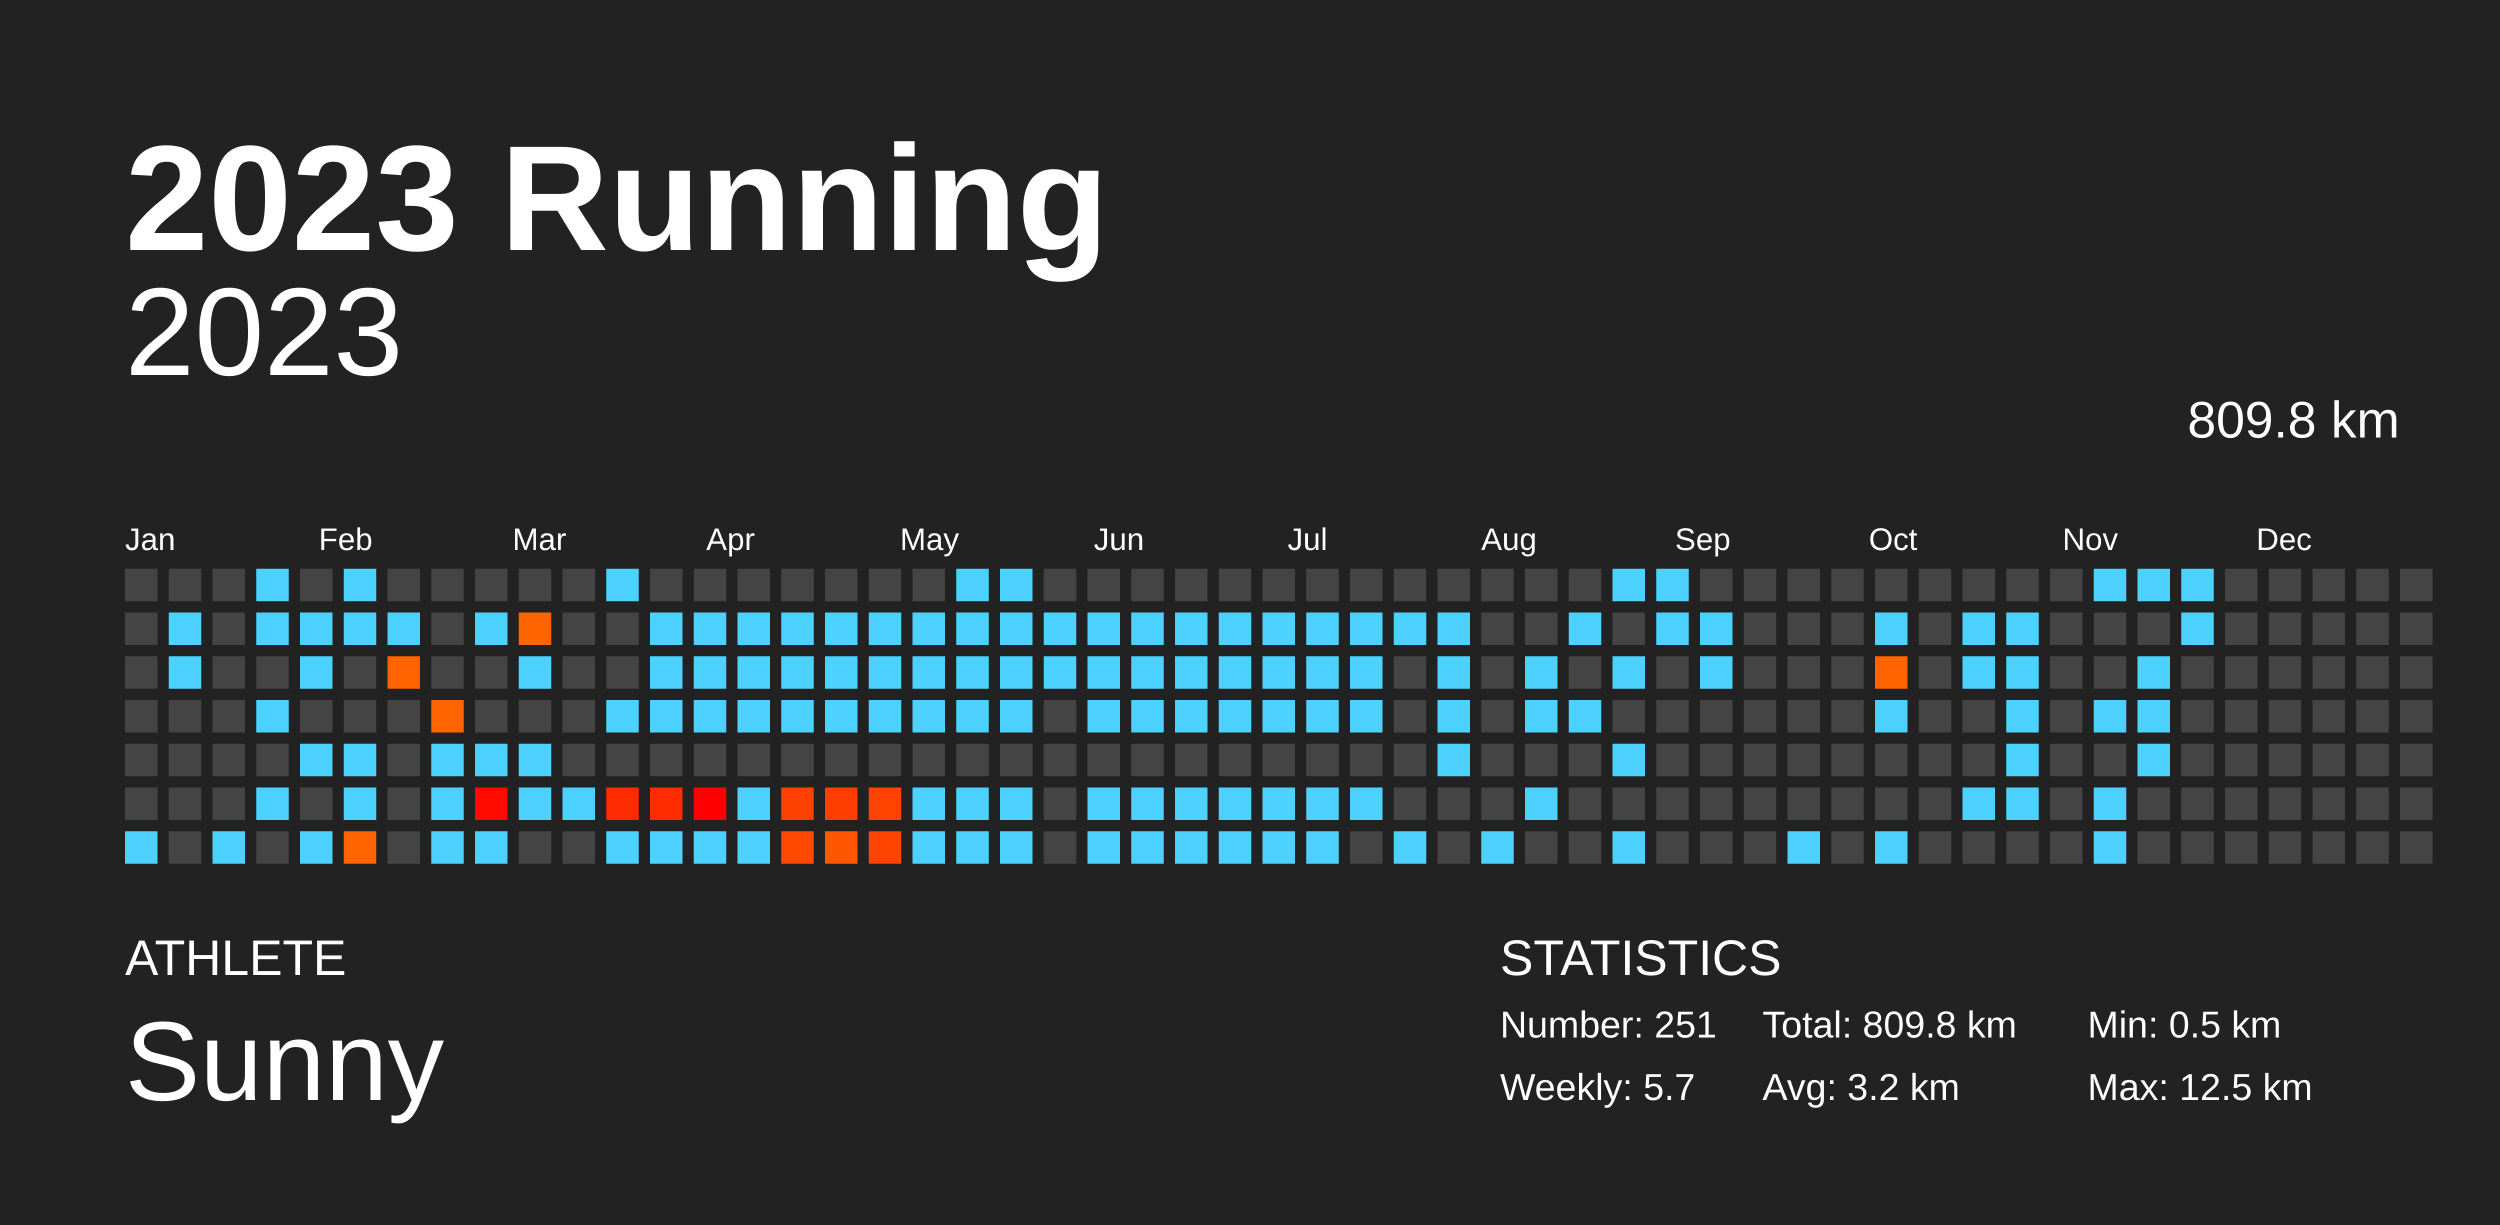
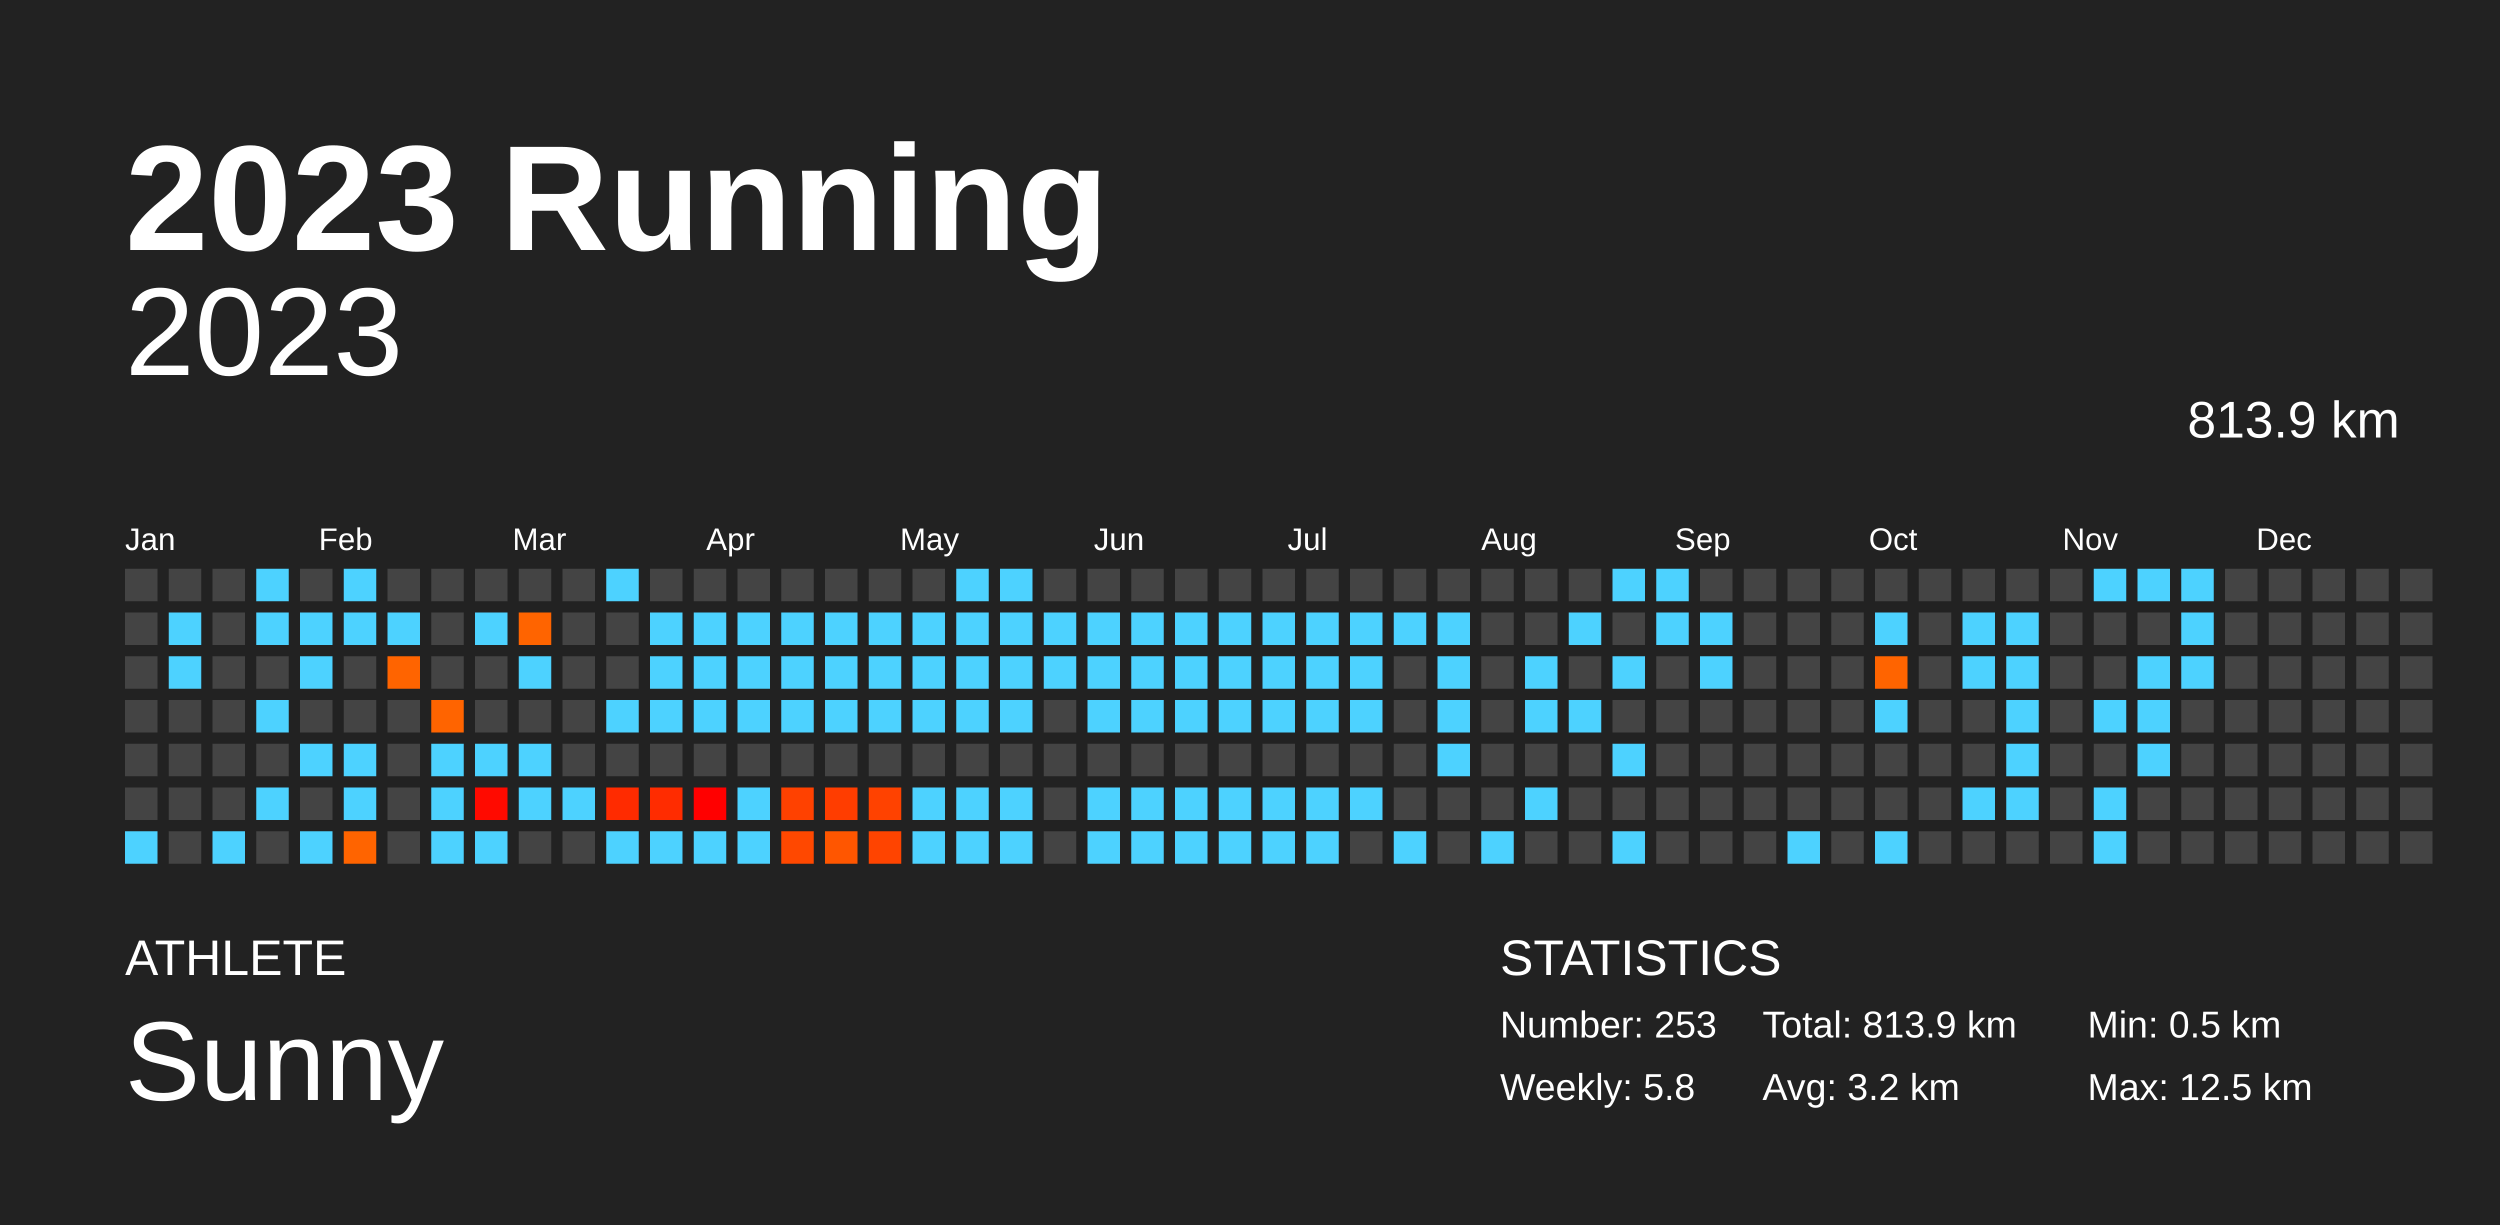
<svg xmlns="http://www.w3.org/2000/svg" baseProfile="full" height="98mm" version="1.1" viewBox="0,0,200,98" width="200mm">
  <defs />
  <rect fill="#222222" height="98" width="200" x="0" y="0" />
  <text fill="#FFFFFF" style="font-size:12px; font-family:Arial; font-weight:bold;" x="10" y="20">2023 Running</text>
  <text fill="#FFFFFF" style="font-size:4px; font-family:Arial" x="10" y="78">ATHLETE</text>
  <text fill="#FFFFFF" style="font-size:9px; font-family:Arial" x="10" y="88">Sunny</text>
  <text fill="#FFFFFF" style="font-size:4px; font-family:Arial" x="120" y="78">STATISTICS</text>
-   <text fill="#FFFFFF" style="font-size:3px; font-family:Arial" x="120" y="83">Number: 251</text>
-   <text fill="#FFFFFF" style="font-size:3px; font-family:Arial" x="120" y="88">Weekly: 5.7</text>
-   <text fill="#FFFFFF" style="font-size:3px; font-family:Arial" x="141" y="83">Total: 809.8 km</text>
+   <text fill="#FFFFFF" style="font-size:3px; font-family:Arial" x="120" y="83">Number: 253</text>
+   <text fill="#FFFFFF" style="font-size:3px; font-family:Arial" x="120" y="88">Weekly: 5.8</text>
+   <text fill="#FFFFFF" style="font-size:3px; font-family:Arial" x="141" y="83">Total: 813.9 km</text>
  <text fill="#FFFFFF" style="font-size:3px; font-family:Arial" x="141" y="88">Avg: 3.2 km</text>
  <text fill="#FFFFFF" style="font-size:3px; font-family:Arial" x="167" y="83">Min: 0.5 km</text>
  <text fill="#FFFFFF" style="font-size:3px; font-family:Arial" x="167" y="88">Max: 12.5 km</text>
  <text alignment-baseline="hanging" fill="#FFFFFF" style="font-size:10.0px; font-family:Arial;" x="10" y="30">2023</text>
-   <text alignment-baseline="hanging" fill="#FFFFFF" style="font-size:4.125px; font-family:Arial;" x="175" y="35">809.8 km</text>
+   <text alignment-baseline="hanging" fill="#FFFFFF" style="font-size:4.125px; font-family:Arial;" x="175" y="35">813.9 km</text>
  <text fill="#FFFFFF" style="font-size:2.5px; font-family:Arial" x="10.0" y="44">Jan</text>
  <text fill="#FFFFFF" style="font-size:2.5px; font-family:Arial" x="25.5" y="44">Feb</text>
  <text fill="#FFFFFF" style="font-size:2.5px; font-family:Arial" x="41.0" y="44">Mar</text>
  <text fill="#FFFFFF" style="font-size:2.5px; font-family:Arial" x="56.5" y="44">Apr</text>
  <text fill="#FFFFFF" style="font-size:2.5px; font-family:Arial" x="72.0" y="44">May</text>
  <text fill="#FFFFFF" style="font-size:2.5px; font-family:Arial" x="87.5" y="44">Jun</text>
  <text fill="#FFFFFF" style="font-size:2.5px; font-family:Arial" x="103.0" y="44">Jul</text>
  <text fill="#FFFFFF" style="font-size:2.5px; font-family:Arial" x="118.5" y="44">Aug</text>
  <text fill="#FFFFFF" style="font-size:2.5px; font-family:Arial" x="134.0" y="44">Sep</text>
  <text fill="#FFFFFF" style="font-size:2.5px; font-family:Arial" x="149.5" y="44">Oct</text>
  <text fill="#FFFFFF" style="font-size:2.5px; font-family:Arial" x="165.0" y="44">Nov</text>
  <text fill="#FFFFFF" style="font-size:2.5px; font-family:Arial" x="180.5" y="44">Dec</text>
  <rect fill="#444444" height="2.6" width="2.6" x="10.0" y="45.5" />
  <rect fill="#444444" height="2.6" width="2.6" x="10.0" y="49.0" />
  <rect fill="#444444" height="2.6" width="2.6" x="10.0" y="52.5" />
  <rect fill="#444444" height="2.6" width="2.6" x="10.0" y="56.0" />
  <rect fill="#444444" height="2.6" width="2.6" x="10.0" y="59.5" />
  <rect fill="#444444" height="2.6" width="2.6" x="10.0" y="63.0" />
  <rect fill="#4dd2ff" height="2.6" width="2.6" x="10.0" y="66.5" />
  <rect fill="#444444" height="2.6" width="2.6" x="13.5" y="45.5" />
  <rect fill="#4dd2ff" height="2.6" width="2.6" x="13.5" y="49.0" />
  <rect fill="#4dd2ff" height="2.6" width="2.6" x="13.5" y="52.5" />
  <rect fill="#444444" height="2.6" width="2.6" x="13.5" y="56.0" />
  <rect fill="#444444" height="2.6" width="2.6" x="13.5" y="59.5" />
  <rect fill="#444444" height="2.6" width="2.6" x="13.5" y="63.0" />
  <rect fill="#444444" height="2.6" width="2.6" x="13.5" y="66.5" />
  <rect fill="#444444" height="2.6" width="2.6" x="17.0" y="45.5" />
  <rect fill="#444444" height="2.6" width="2.6" x="17.0" y="49.0" />
  <rect fill="#444444" height="2.6" width="2.6" x="17.0" y="52.5" />
  <rect fill="#444444" height="2.6" width="2.6" x="17.0" y="56.0" />
  <rect fill="#444444" height="2.6" width="2.6" x="17.0" y="59.5" />
  <rect fill="#444444" height="2.6" width="2.6" x="17.0" y="63.0" />
  <rect fill="#4dd2ff" height="2.6" width="2.6" x="17.0" y="66.5" />
  <rect fill="#4dd2ff" height="2.6" width="2.6" x="20.5" y="45.5" />
  <rect fill="#4dd2ff" height="2.6" width="2.6" x="20.5" y="49.0" />
  <rect fill="#444444" height="2.6" width="2.6" x="20.5" y="52.5" />
  <rect fill="#4dd2ff" height="2.6" width="2.6" x="20.5" y="56.0" />
  <rect fill="#444444" height="2.6" width="2.6" x="20.5" y="59.5" />
  <rect fill="#4dd2ff" height="2.6" width="2.6" x="20.5" y="63.0" />
  <rect fill="#444444" height="2.6" width="2.6" x="20.5" y="66.5" />
  <rect fill="#444444" height="2.6" width="2.6" x="24.0" y="45.5" />
  <rect fill="#4dd2ff" height="2.6" width="2.6" x="24.0" y="49.0" />
  <rect fill="#4dd2ff" height="2.6" width="2.6" x="24.0" y="52.5" />
  <rect fill="#444444" height="2.6" width="2.6" x="24.0" y="56.0" />
  <rect fill="#4dd2ff" height="2.6" width="2.6" x="24.0" y="59.5" />
  <rect fill="#444444" height="2.6" width="2.6" x="24.0" y="63.0" />
  <rect fill="#4dd2ff" height="2.6" width="2.6" x="24.0" y="66.5" />
  <rect fill="#4dd2ff" height="2.6" width="2.6" x="27.5" y="45.5" />
  <rect fill="#4dd2ff" height="2.6" width="2.6" x="27.5" y="49.0" />
  <rect fill="#444444" height="2.6" width="2.6" x="27.5" y="52.5" />
  <rect fill="#444444" height="2.6" width="2.6" x="27.5" y="56.0" />
  <rect fill="#4dd2ff" height="2.6" width="2.6" x="27.5" y="59.5" />
  <rect fill="#4dd2ff" height="2.6" width="2.6" x="27.5" y="63.0" />
  <rect fill="#ff6400" height="2.6" width="2.6" x="27.5" y="66.5" />
  <rect fill="#444444" height="2.6" width="2.6" x="31.0" y="45.5" />
  <rect fill="#4dd2ff" height="2.6" width="2.6" x="31.0" y="49.0" />
  <rect fill="#ff6400" height="2.6" width="2.6" x="31.0" y="52.5" />
  <rect fill="#444444" height="2.6" width="2.6" x="31.0" y="56.0" />
  <rect fill="#444444" height="2.6" width="2.6" x="31.0" y="59.5" />
  <rect fill="#444444" height="2.6" width="2.6" x="31.0" y="63.0" />
  <rect fill="#444444" height="2.6" width="2.6" x="31.0" y="66.5" />
  <rect fill="#444444" height="2.6" width="2.6" x="34.5" y="45.5" />
  <rect fill="#444444" height="2.6" width="2.6" x="34.5" y="49.0" />
  <rect fill="#444444" height="2.6" width="2.6" x="34.5" y="52.5" />
  <rect fill="#ff6400" height="2.6" width="2.6" x="34.5" y="56.0" />
  <rect fill="#4dd2ff" height="2.6" width="2.6" x="34.5" y="59.5" />
  <rect fill="#4dd2ff" height="2.6" width="2.6" x="34.5" y="63.0" />
  <rect fill="#4dd2ff" height="2.6" width="2.6" x="34.5" y="66.5" />
  <rect fill="#444444" height="2.6" width="2.6" x="38.0" y="45.5" />
  <rect fill="#4dd2ff" height="2.6" width="2.6" x="38.0" y="49.0" />
  <rect fill="#444444" height="2.6" width="2.6" x="38.0" y="52.5" />
  <rect fill="#444444" height="2.6" width="2.6" x="38.0" y="56.0" />
  <rect fill="#4dd2ff" height="2.6" width="2.6" x="38.0" y="59.5" />
  <rect fill="#ff0a00" height="2.6" width="2.6" x="38.0" y="63.0" />
  <rect fill="#4dd2ff" height="2.6" width="2.6" x="38.0" y="66.5" />
  <rect fill="#444444" height="2.6" width="2.6" x="41.5" y="45.5" />
  <rect fill="#ff6400" height="2.6" width="2.6" x="41.5" y="49.0" />
  <rect fill="#4dd2ff" height="2.6" width="2.6" x="41.5" y="52.5" />
  <rect fill="#444444" height="2.6" width="2.6" x="41.5" y="56.0" />
  <rect fill="#4dd2ff" height="2.6" width="2.6" x="41.5" y="59.5" />
  <rect fill="#4dd2ff" height="2.6" width="2.6" x="41.5" y="63.0" />
  <rect fill="#444444" height="2.6" width="2.6" x="41.5" y="66.5" />
  <rect fill="#444444" height="2.6" width="2.6" x="45.0" y="45.5" />
  <rect fill="#444444" height="2.6" width="2.6" x="45.0" y="49.0" />
  <rect fill="#444444" height="2.6" width="2.6" x="45.0" y="52.5" />
  <rect fill="#444444" height="2.6" width="2.6" x="45.0" y="56.0" />
  <rect fill="#444444" height="2.6" width="2.6" x="45.0" y="59.5" />
  <rect fill="#4dd2ff" height="2.6" width="2.6" x="45.0" y="63.0" />
  <rect fill="#444444" height="2.6" width="2.6" x="45.0" y="66.5" />
  <rect fill="#4dd2ff" height="2.6" width="2.6" x="48.5" y="45.5" />
  <rect fill="#444444" height="2.6" width="2.6" x="48.5" y="49.0" />
  <rect fill="#444444" height="2.6" width="2.6" x="48.5" y="52.5" />
  <rect fill="#4dd2ff" height="2.6" width="2.6" x="48.5" y="56.0" />
  <rect fill="#444444" height="2.6" width="2.6" x="48.5" y="59.5" />
  <rect fill="#ff2b00" height="2.6" width="2.6" x="48.5" y="63.0" />
  <rect fill="#4dd2ff" height="2.6" width="2.6" x="48.5" y="66.5" />
  <rect fill="#444444" height="2.6" width="2.6" x="52.0" y="45.5" />
  <rect fill="#4dd2ff" height="2.6" width="2.6" x="52.0" y="49.0" />
  <rect fill="#4dd2ff" height="2.6" width="2.6" x="52.0" y="52.5" />
  <rect fill="#4dd2ff" height="2.6" width="2.6" x="52.0" y="56.0" />
  <rect fill="#444444" height="2.6" width="2.6" x="52.0" y="59.5" />
  <rect fill="#ff2c00" height="2.6" width="2.6" x="52.0" y="63.0" />
  <rect fill="#4dd2ff" height="2.6" width="2.6" x="52.0" y="66.5" />
  <rect fill="#444444" height="2.6" width="2.6" x="55.5" y="45.5" />
  <rect fill="#4dd2ff" height="2.6" width="2.6" x="55.5" y="49.0" />
  <rect fill="#4dd2ff" height="2.6" width="2.6" x="55.5" y="52.5" />
  <rect fill="#4dd2ff" height="2.6" width="2.6" x="55.5" y="56.0" />
  <rect fill="#444444" height="2.6" width="2.6" x="55.5" y="59.5" />
  <rect fill="#ff0000" height="2.6" width="2.6" x="55.5" y="63.0" />
  <rect fill="#4dd2ff" height="2.6" width="2.6" x="55.5" y="66.5" />
  <rect fill="#444444" height="2.6" width="2.6" x="59.0" y="45.5" />
  <rect fill="#4dd2ff" height="2.6" width="2.6" x="59.0" y="49.0" />
  <rect fill="#4dd2ff" height="2.6" width="2.6" x="59.0" y="52.5" />
  <rect fill="#4dd2ff" height="2.6" width="2.6" x="59.0" y="56.0" />
  <rect fill="#444444" height="2.6" width="2.6" x="59.0" y="59.5" />
  <rect fill="#4dd2ff" height="2.6" width="2.6" x="59.0" y="63.0" />
  <rect fill="#4dd2ff" height="2.6" width="2.6" x="59.0" y="66.5" />
  <rect fill="#444444" height="2.6" width="2.6" x="62.5" y="45.5" />
  <rect fill="#4dd2ff" height="2.6" width="2.6" x="62.5" y="49.0" />
  <rect fill="#4dd2ff" height="2.6" width="2.6" x="62.5" y="52.5" />
  <rect fill="#4dd2ff" height="2.6" width="2.6" x="62.5" y="56.0" />
  <rect fill="#444444" height="2.6" width="2.6" x="62.5" y="59.5" />
  <rect fill="#ff4100" height="2.6" width="2.6" x="62.5" y="63.0" />
  <rect fill="#ff4800" height="2.6" width="2.6" x="62.5" y="66.5" />
  <rect fill="#444444" height="2.6" width="2.6" x="66.0" y="45.5" />
  <rect fill="#4dd2ff" height="2.6" width="2.6" x="66.0" y="49.0" />
  <rect fill="#4dd2ff" height="2.6" width="2.6" x="66.0" y="52.5" />
  <rect fill="#4dd2ff" height="2.6" width="2.6" x="66.0" y="56.0" />
  <rect fill="#444444" height="2.6" width="2.6" x="66.0" y="59.5" />
  <rect fill="#ff3d00" height="2.6" width="2.6" x="66.0" y="63.0" />
  <rect fill="#ff5600" height="2.6" width="2.6" x="66.0" y="66.5" />
  <rect fill="#444444" height="2.6" width="2.6" x="69.5" y="45.5" />
  <rect fill="#4dd2ff" height="2.6" width="2.6" x="69.5" y="49.0" />
  <rect fill="#4dd2ff" height="2.6" width="2.6" x="69.5" y="52.5" />
  <rect fill="#4dd2ff" height="2.6" width="2.6" x="69.5" y="56.0" />
  <rect fill="#444444" height="2.6" width="2.6" x="69.5" y="59.5" />
  <rect fill="#ff4200" height="2.6" width="2.6" x="69.5" y="63.0" />
  <rect fill="#ff4400" height="2.6" width="2.6" x="69.5" y="66.5" />
  <rect fill="#444444" height="2.6" width="2.6" x="73.0" y="45.5" />
  <rect fill="#4dd2ff" height="2.6" width="2.6" x="73.0" y="49.0" />
  <rect fill="#4dd2ff" height="2.6" width="2.6" x="73.0" y="52.5" />
  <rect fill="#4dd2ff" height="2.6" width="2.6" x="73.0" y="56.0" />
  <rect fill="#444444" height="2.6" width="2.6" x="73.0" y="59.5" />
  <rect fill="#4dd2ff" height="2.6" width="2.6" x="73.0" y="63.0" />
  <rect fill="#4dd2ff" height="2.6" width="2.6" x="73.0" y="66.5" />
  <rect fill="#4dd2ff" height="2.6" width="2.6" x="76.5" y="45.5" />
  <rect fill="#4dd2ff" height="2.6" width="2.6" x="76.5" y="49.0" />
  <rect fill="#4dd2ff" height="2.6" width="2.6" x="76.5" y="52.5" />
  <rect fill="#4dd2ff" height="2.6" width="2.6" x="76.5" y="56.0" />
  <rect fill="#444444" height="2.6" width="2.6" x="76.5" y="59.5" />
  <rect fill="#4dd2ff" height="2.6" width="2.6" x="76.5" y="63.0" />
  <rect fill="#4dd2ff" height="2.6" width="2.6" x="76.5" y="66.5" />
  <rect fill="#4dd2ff" height="2.6" width="2.6" x="80.0" y="45.5" />
  <rect fill="#4dd2ff" height="2.6" width="2.6" x="80.0" y="49.0" />
  <rect fill="#4dd2ff" height="2.6" width="2.6" x="80.0" y="52.5" />
  <rect fill="#4dd2ff" height="2.6" width="2.6" x="80.0" y="56.0" />
  <rect fill="#444444" height="2.6" width="2.6" x="80.0" y="59.5" />
  <rect fill="#4dd2ff" height="2.6" width="2.6" x="80.0" y="63.0" />
  <rect fill="#4dd2ff" height="2.6" width="2.6" x="80.0" y="66.5" />
  <rect fill="#444444" height="2.6" width="2.6" x="83.5" y="45.5" />
  <rect fill="#4dd2ff" height="2.6" width="2.6" x="83.5" y="49.0" />
  <rect fill="#4dd2ff" height="2.6" width="2.6" x="83.5" y="52.5" />
  <rect fill="#444444" height="2.6" width="2.6" x="83.5" y="56.0" />
  <rect fill="#444444" height="2.6" width="2.6" x="83.5" y="59.5" />
  <rect fill="#444444" height="2.6" width="2.6" x="83.5" y="63.0" />
  <rect fill="#444444" height="2.6" width="2.6" x="83.5" y="66.5" />
  <rect fill="#444444" height="2.6" width="2.6" x="87.0" y="45.5" />
  <rect fill="#4dd2ff" height="2.6" width="2.6" x="87.0" y="49.0" />
  <rect fill="#4dd2ff" height="2.6" width="2.6" x="87.0" y="52.5" />
  <rect fill="#4dd2ff" height="2.6" width="2.6" x="87.0" y="56.0" />
  <rect fill="#444444" height="2.6" width="2.6" x="87.0" y="59.5" />
  <rect fill="#4dd2ff" height="2.6" width="2.6" x="87.0" y="63.0" />
  <rect fill="#4dd2ff" height="2.6" width="2.6" x="87.0" y="66.5" />
  <rect fill="#444444" height="2.6" width="2.6" x="90.5" y="45.5" />
  <rect fill="#4dd2ff" height="2.6" width="2.6" x="90.5" y="49.0" />
  <rect fill="#4dd2ff" height="2.6" width="2.6" x="90.5" y="52.5" />
  <rect fill="#4dd2ff" height="2.6" width="2.6" x="90.5" y="56.0" />
  <rect fill="#444444" height="2.6" width="2.6" x="90.5" y="59.5" />
  <rect fill="#4dd2ff" height="2.6" width="2.6" x="90.5" y="63.0" />
  <rect fill="#4dd2ff" height="2.6" width="2.6" x="90.5" y="66.5" />
  <rect fill="#444444" height="2.6" width="2.6" x="94.0" y="45.5" />
  <rect fill="#4dd2ff" height="2.6" width="2.6" x="94.0" y="49.0" />
  <rect fill="#4dd2ff" height="2.6" width="2.6" x="94.0" y="52.5" />
  <rect fill="#4dd2ff" height="2.6" width="2.6" x="94.0" y="56.0" />
  <rect fill="#444444" height="2.6" width="2.6" x="94.0" y="59.5" />
  <rect fill="#4dd2ff" height="2.6" width="2.6" x="94.0" y="63.0" />
  <rect fill="#4dd2ff" height="2.6" width="2.6" x="94.0" y="66.5" />
  <rect fill="#444444" height="2.6" width="2.6" x="97.5" y="45.5" />
  <rect fill="#4dd2ff" height="2.6" width="2.6" x="97.5" y="49.0" />
  <rect fill="#4dd2ff" height="2.6" width="2.6" x="97.5" y="52.5" />
  <rect fill="#4dd2ff" height="2.6" width="2.6" x="97.5" y="56.0" />
  <rect fill="#444444" height="2.6" width="2.6" x="97.5" y="59.5" />
  <rect fill="#4dd2ff" height="2.6" width="2.6" x="97.5" y="63.0" />
  <rect fill="#4dd2ff" height="2.6" width="2.6" x="97.5" y="66.5" />
  <rect fill="#444444" height="2.6" width="2.6" x="101.0" y="45.5" />
  <rect fill="#4dd2ff" height="2.6" width="2.6" x="101.0" y="49.0" />
  <rect fill="#4dd2ff" height="2.6" width="2.6" x="101.0" y="52.5" />
  <rect fill="#4dd2ff" height="2.6" width="2.6" x="101.0" y="56.0" />
  <rect fill="#444444" height="2.6" width="2.6" x="101.0" y="59.5" />
  <rect fill="#4dd2ff" height="2.6" width="2.6" x="101.0" y="63.0" />
  <rect fill="#4dd2ff" height="2.6" width="2.6" x="101.0" y="66.5" />
  <rect fill="#444444" height="2.6" width="2.6" x="104.5" y="45.5" />
  <rect fill="#4dd2ff" height="2.6" width="2.6" x="104.5" y="49.0" />
  <rect fill="#4dd2ff" height="2.6" width="2.6" x="104.5" y="52.5" />
  <rect fill="#4dd2ff" height="2.6" width="2.6" x="104.5" y="56.0" />
  <rect fill="#444444" height="2.6" width="2.6" x="104.5" y="59.5" />
  <rect fill="#4dd2ff" height="2.6" width="2.6" x="104.5" y="63.0" />
  <rect fill="#4dd2ff" height="2.6" width="2.6" x="104.5" y="66.5" />
  <rect fill="#444444" height="2.6" width="2.6" x="108.0" y="45.5" />
  <rect fill="#4dd2ff" height="2.6" width="2.6" x="108.0" y="49.0" />
  <rect fill="#4dd2ff" height="2.6" width="2.6" x="108.0" y="52.5" />
  <rect fill="#4dd2ff" height="2.6" width="2.6" x="108.0" y="56.0" />
  <rect fill="#444444" height="2.6" width="2.6" x="108.0" y="59.5" />
  <rect fill="#4dd2ff" height="2.6" width="2.6" x="108.0" y="63.0" />
  <rect fill="#444444" height="2.6" width="2.6" x="108.0" y="66.5" />
  <rect fill="#444444" height="2.6" width="2.6" x="111.5" y="45.5" />
  <rect fill="#4dd2ff" height="2.6" width="2.6" x="111.5" y="49.0" />
  <rect fill="#444444" height="2.6" width="2.6" x="111.5" y="52.5" />
  <rect fill="#444444" height="2.6" width="2.6" x="111.5" y="56.0" />
  <rect fill="#444444" height="2.6" width="2.6" x="111.5" y="59.5" />
  <rect fill="#444444" height="2.6" width="2.6" x="111.5" y="63.0" />
  <rect fill="#4dd2ff" height="2.6" width="2.6" x="111.5" y="66.5" />
  <rect fill="#444444" height="2.6" width="2.6" x="115.0" y="45.5" />
  <rect fill="#4dd2ff" height="2.6" width="2.6" x="115.0" y="49.0" />
  <rect fill="#4dd2ff" height="2.6" width="2.6" x="115.0" y="52.5" />
  <rect fill="#4dd2ff" height="2.6" width="2.6" x="115.0" y="56.0" />
  <rect fill="#4dd2ff" height="2.6" width="2.6" x="115.0" y="59.5" />
  <rect fill="#444444" height="2.6" width="2.6" x="115.0" y="63.0" />
  <rect fill="#444444" height="2.6" width="2.6" x="115.0" y="66.5" />
  <rect fill="#444444" height="2.6" width="2.6" x="118.5" y="45.5" />
  <rect fill="#444444" height="2.6" width="2.6" x="118.5" y="49.0" />
  <rect fill="#444444" height="2.6" width="2.6" x="118.5" y="52.5" />
  <rect fill="#444444" height="2.6" width="2.6" x="118.5" y="56.0" />
  <rect fill="#444444" height="2.6" width="2.6" x="118.5" y="59.5" />
  <rect fill="#444444" height="2.6" width="2.6" x="118.5" y="63.0" />
  <rect fill="#4dd2ff" height="2.6" width="2.6" x="118.5" y="66.5" />
  <rect fill="#444444" height="2.6" width="2.6" x="122.0" y="45.5" />
  <rect fill="#444444" height="2.6" width="2.6" x="122.0" y="49.0" />
  <rect fill="#4dd2ff" height="2.6" width="2.6" x="122.0" y="52.5" />
  <rect fill="#4dd2ff" height="2.6" width="2.6" x="122.0" y="56.0" />
  <rect fill="#444444" height="2.6" width="2.6" x="122.0" y="59.5" />
  <rect fill="#4dd2ff" height="2.6" width="2.6" x="122.0" y="63.0" />
  <rect fill="#444444" height="2.6" width="2.6" x="122.0" y="66.5" />
  <rect fill="#444444" height="2.6" width="2.6" x="125.5" y="45.5" />
  <rect fill="#4dd2ff" height="2.6" width="2.6" x="125.5" y="49.0" />
  <rect fill="#444444" height="2.6" width="2.6" x="125.5" y="52.5" />
  <rect fill="#4dd2ff" height="2.6" width="2.6" x="125.5" y="56.0" />
  <rect fill="#444444" height="2.6" width="2.6" x="125.5" y="59.5" />
  <rect fill="#444444" height="2.6" width="2.6" x="125.5" y="63.0" />
  <rect fill="#444444" height="2.6" width="2.6" x="125.5" y="66.5" />
  <rect fill="#4dd2ff" height="2.6" width="2.6" x="129.0" y="45.5" />
  <rect fill="#444444" height="2.6" width="2.6" x="129.0" y="49.0" />
  <rect fill="#4dd2ff" height="2.6" width="2.6" x="129.0" y="52.5" />
  <rect fill="#444444" height="2.6" width="2.6" x="129.0" y="56.0" />
  <rect fill="#4dd2ff" height="2.6" width="2.6" x="129.0" y="59.5" />
  <rect fill="#444444" height="2.6" width="2.6" x="129.0" y="63.0" />
  <rect fill="#4dd2ff" height="2.6" width="2.6" x="129.0" y="66.5" />
  <rect fill="#4dd2ff" height="2.6" width="2.6" x="132.5" y="45.5" />
  <rect fill="#4dd2ff" height="2.6" width="2.6" x="132.5" y="49.0" />
  <rect fill="#444444" height="2.6" width="2.6" x="132.5" y="52.5" />
  <rect fill="#444444" height="2.6" width="2.6" x="132.5" y="56.0" />
  <rect fill="#444444" height="2.6" width="2.6" x="132.5" y="59.5" />
  <rect fill="#444444" height="2.6" width="2.6" x="132.5" y="63.0" />
  <rect fill="#444444" height="2.6" width="2.6" x="132.5" y="66.5" />
  <rect fill="#444444" height="2.6" width="2.6" x="136.0" y="45.5" />
  <rect fill="#4dd2ff" height="2.6" width="2.6" x="136.0" y="49.0" />
  <rect fill="#4dd2ff" height="2.6" width="2.6" x="136.0" y="52.5" />
  <rect fill="#444444" height="2.6" width="2.6" x="136.0" y="56.0" />
  <rect fill="#444444" height="2.6" width="2.6" x="136.0" y="59.5" />
  <rect fill="#444444" height="2.6" width="2.6" x="136.0" y="63.0" />
  <rect fill="#444444" height="2.6" width="2.6" x="136.0" y="66.5" />
  <rect fill="#444444" height="2.6" width="2.6" x="139.5" y="45.5" />
  <rect fill="#444444" height="2.6" width="2.6" x="139.5" y="49.0" />
  <rect fill="#444444" height="2.6" width="2.6" x="139.5" y="52.5" />
  <rect fill="#444444" height="2.6" width="2.6" x="139.5" y="56.0" />
  <rect fill="#444444" height="2.6" width="2.6" x="139.5" y="59.5" />
  <rect fill="#444444" height="2.6" width="2.6" x="139.5" y="63.0" />
  <rect fill="#444444" height="2.6" width="2.6" x="139.5" y="66.5" />
  <rect fill="#444444" height="2.6" width="2.6" x="143.0" y="45.5" />
  <rect fill="#444444" height="2.6" width="2.6" x="143.0" y="49.0" />
  <rect fill="#444444" height="2.6" width="2.6" x="143.0" y="52.5" />
  <rect fill="#444444" height="2.6" width="2.6" x="143.0" y="56.0" />
  <rect fill="#444444" height="2.6" width="2.6" x="143.0" y="59.5" />
  <rect fill="#444444" height="2.6" width="2.6" x="143.0" y="63.0" />
  <rect fill="#4dd2ff" height="2.6" width="2.6" x="143.0" y="66.5" />
  <rect fill="#444444" height="2.6" width="2.6" x="146.5" y="45.5" />
  <rect fill="#444444" height="2.6" width="2.6" x="146.5" y="49.0" />
  <rect fill="#444444" height="2.6" width="2.6" x="146.5" y="52.5" />
  <rect fill="#444444" height="2.6" width="2.6" x="146.5" y="56.0" />
  <rect fill="#444444" height="2.6" width="2.6" x="146.5" y="59.5" />
  <rect fill="#444444" height="2.6" width="2.6" x="146.5" y="63.0" />
  <rect fill="#444444" height="2.6" width="2.6" x="146.5" y="66.5" />
  <rect fill="#444444" height="2.6" width="2.6" x="150.0" y="45.5" />
  <rect fill="#4dd2ff" height="2.6" width="2.6" x="150.0" y="49.0" />
  <rect fill="#ff6400" height="2.6" width="2.6" x="150.0" y="52.5" />
  <rect fill="#4dd2ff" height="2.6" width="2.6" x="150.0" y="56.0" />
  <rect fill="#444444" height="2.6" width="2.6" x="150.0" y="59.5" />
  <rect fill="#444444" height="2.6" width="2.6" x="150.0" y="63.0" />
  <rect fill="#4dd2ff" height="2.6" width="2.6" x="150.0" y="66.5" />
  <rect fill="#444444" height="2.6" width="2.6" x="153.5" y="45.5" />
  <rect fill="#444444" height="2.6" width="2.6" x="153.5" y="49.0" />
  <rect fill="#444444" height="2.6" width="2.6" x="153.5" y="52.5" />
  <rect fill="#444444" height="2.6" width="2.6" x="153.5" y="56.0" />
  <rect fill="#444444" height="2.6" width="2.6" x="153.5" y="59.5" />
  <rect fill="#444444" height="2.6" width="2.6" x="153.5" y="63.0" />
  <rect fill="#444444" height="2.6" width="2.6" x="153.5" y="66.5" />
  <rect fill="#444444" height="2.6" width="2.6" x="157.0" y="45.5" />
  <rect fill="#4dd2ff" height="2.6" width="2.6" x="157.0" y="49.0" />
  <rect fill="#4dd2ff" height="2.6" width="2.6" x="157.0" y="52.5" />
  <rect fill="#444444" height="2.6" width="2.6" x="157.0" y="56.0" />
  <rect fill="#444444" height="2.6" width="2.6" x="157.0" y="59.5" />
  <rect fill="#4dd2ff" height="2.6" width="2.6" x="157.0" y="63.0" />
  <rect fill="#444444" height="2.6" width="2.6" x="157.0" y="66.5" />
  <rect fill="#444444" height="2.6" width="2.6" x="160.5" y="45.5" />
  <rect fill="#4dd2ff" height="2.6" width="2.6" x="160.5" y="49.0" />
  <rect fill="#4dd2ff" height="2.6" width="2.6" x="160.5" y="52.5" />
  <rect fill="#4dd2ff" height="2.6" width="2.6" x="160.5" y="56.0" />
  <rect fill="#4dd2ff" height="2.6" width="2.6" x="160.5" y="59.5" />
  <rect fill="#4dd2ff" height="2.6" width="2.6" x="160.5" y="63.0" />
  <rect fill="#444444" height="2.6" width="2.6" x="160.5" y="66.5" />
  <rect fill="#444444" height="2.6" width="2.6" x="164.0" y="45.5" />
  <rect fill="#444444" height="2.6" width="2.6" x="164.0" y="49.0" />
  <rect fill="#444444" height="2.6" width="2.6" x="164.0" y="52.5" />
  <rect fill="#444444" height="2.6" width="2.6" x="164.0" y="56.0" />
  <rect fill="#444444" height="2.6" width="2.6" x="164.0" y="59.5" />
  <rect fill="#444444" height="2.6" width="2.6" x="164.0" y="63.0" />
  <rect fill="#444444" height="2.6" width="2.6" x="164.0" y="66.5" />
  <rect fill="#4dd2ff" height="2.6" width="2.6" x="167.5" y="45.5" />
  <rect fill="#444444" height="2.6" width="2.6" x="167.5" y="49.0" />
  <rect fill="#444444" height="2.6" width="2.6" x="167.5" y="52.5" />
  <rect fill="#4dd2ff" height="2.6" width="2.6" x="167.5" y="56.0" />
  <rect fill="#444444" height="2.6" width="2.6" x="167.5" y="59.5" />
  <rect fill="#4dd2ff" height="2.6" width="2.6" x="167.5" y="63.0" />
  <rect fill="#4dd2ff" height="2.6" width="2.6" x="167.5" y="66.5" />
  <rect fill="#4dd2ff" height="2.6" width="2.6" x="171.0" y="45.5" />
  <rect fill="#444444" height="2.6" width="2.6" x="171.0" y="49.0" />
  <rect fill="#4dd2ff" height="2.6" width="2.6" x="171.0" y="52.5" />
  <rect fill="#4dd2ff" height="2.6" width="2.6" x="171.0" y="56.0" />
  <rect fill="#4dd2ff" height="2.6" width="2.6" x="171.0" y="59.5" />
  <rect fill="#444444" height="2.6" width="2.6" x="171.0" y="63.0" />
  <rect fill="#444444" height="2.6" width="2.6" x="171.0" y="66.5" />
  <rect fill="#4dd2ff" height="2.6" width="2.6" x="174.5" y="45.5" />
  <rect fill="#4dd2ff" height="2.6" width="2.6" x="174.5" y="49.0" />
-   <rect fill="#444444" height="2.6" width="2.6" x="174.5" y="52.5" />
+   <rect fill="#4dd2ff" height="2.6" width="2.6" x="174.5" y="52.5" />
  <rect fill="#444444" height="2.6" width="2.6" x="174.5" y="56.0" />
  <rect fill="#444444" height="2.6" width="2.6" x="174.5" y="59.5" />
  <rect fill="#444444" height="2.6" width="2.6" x="174.5" y="63.0" />
  <rect fill="#444444" height="2.6" width="2.6" x="174.5" y="66.5" />
  <rect fill="#444444" height="2.6" width="2.6" x="178.0" y="45.5" />
  <rect fill="#444444" height="2.6" width="2.6" x="178.0" y="49.0" />
  <rect fill="#444444" height="2.6" width="2.6" x="178.0" y="52.5" />
  <rect fill="#444444" height="2.6" width="2.6" x="178.0" y="56.0" />
  <rect fill="#444444" height="2.6" width="2.6" x="178.0" y="59.5" />
  <rect fill="#444444" height="2.6" width="2.6" x="178.0" y="63.0" />
  <rect fill="#444444" height="2.6" width="2.6" x="178.0" y="66.5" />
  <rect fill="#444444" height="2.6" width="2.6" x="181.5" y="45.5" />
  <rect fill="#444444" height="2.6" width="2.6" x="181.5" y="49.0" />
  <rect fill="#444444" height="2.6" width="2.6" x="181.5" y="52.5" />
  <rect fill="#444444" height="2.6" width="2.6" x="181.5" y="56.0" />
  <rect fill="#444444" height="2.6" width="2.6" x="181.5" y="59.5" />
  <rect fill="#444444" height="2.6" width="2.6" x="181.5" y="63.0" />
  <rect fill="#444444" height="2.6" width="2.6" x="181.5" y="66.5" />
  <rect fill="#444444" height="2.6" width="2.6" x="185.0" y="45.5" />
  <rect fill="#444444" height="2.6" width="2.6" x="185.0" y="49.0" />
  <rect fill="#444444" height="2.6" width="2.6" x="185.0" y="52.5" />
  <rect fill="#444444" height="2.6" width="2.6" x="185.0" y="56.0" />
  <rect fill="#444444" height="2.6" width="2.6" x="185.0" y="59.5" />
  <rect fill="#444444" height="2.6" width="2.6" x="185.0" y="63.0" />
  <rect fill="#444444" height="2.6" width="2.6" x="185.0" y="66.5" />
  <rect fill="#444444" height="2.6" width="2.6" x="188.5" y="45.5" />
  <rect fill="#444444" height="2.6" width="2.6" x="188.5" y="49.0" />
  <rect fill="#444444" height="2.6" width="2.6" x="188.5" y="52.5" />
  <rect fill="#444444" height="2.6" width="2.6" x="188.5" y="56.0" />
  <rect fill="#444444" height="2.6" width="2.6" x="188.5" y="59.5" />
  <rect fill="#444444" height="2.6" width="2.6" x="188.5" y="63.0" />
  <rect fill="#444444" height="2.6" width="2.6" x="188.5" y="66.5" />
  <rect fill="#444444" height="2.6" width="2.6" x="192.0" y="45.5" />
  <rect fill="#444444" height="2.6" width="2.6" x="192.0" y="49.0" />
  <rect fill="#444444" height="2.6" width="2.6" x="192.0" y="52.5" />
  <rect fill="#444444" height="2.6" width="2.6" x="192.0" y="56.0" />
  <rect fill="#444444" height="2.6" width="2.6" x="192.0" y="59.5" />
  <rect fill="#444444" height="2.6" width="2.6" x="192.0" y="63.0" />
  <rect fill="#444444" height="2.6" width="2.6" x="192.0" y="66.5" />
</svg>
